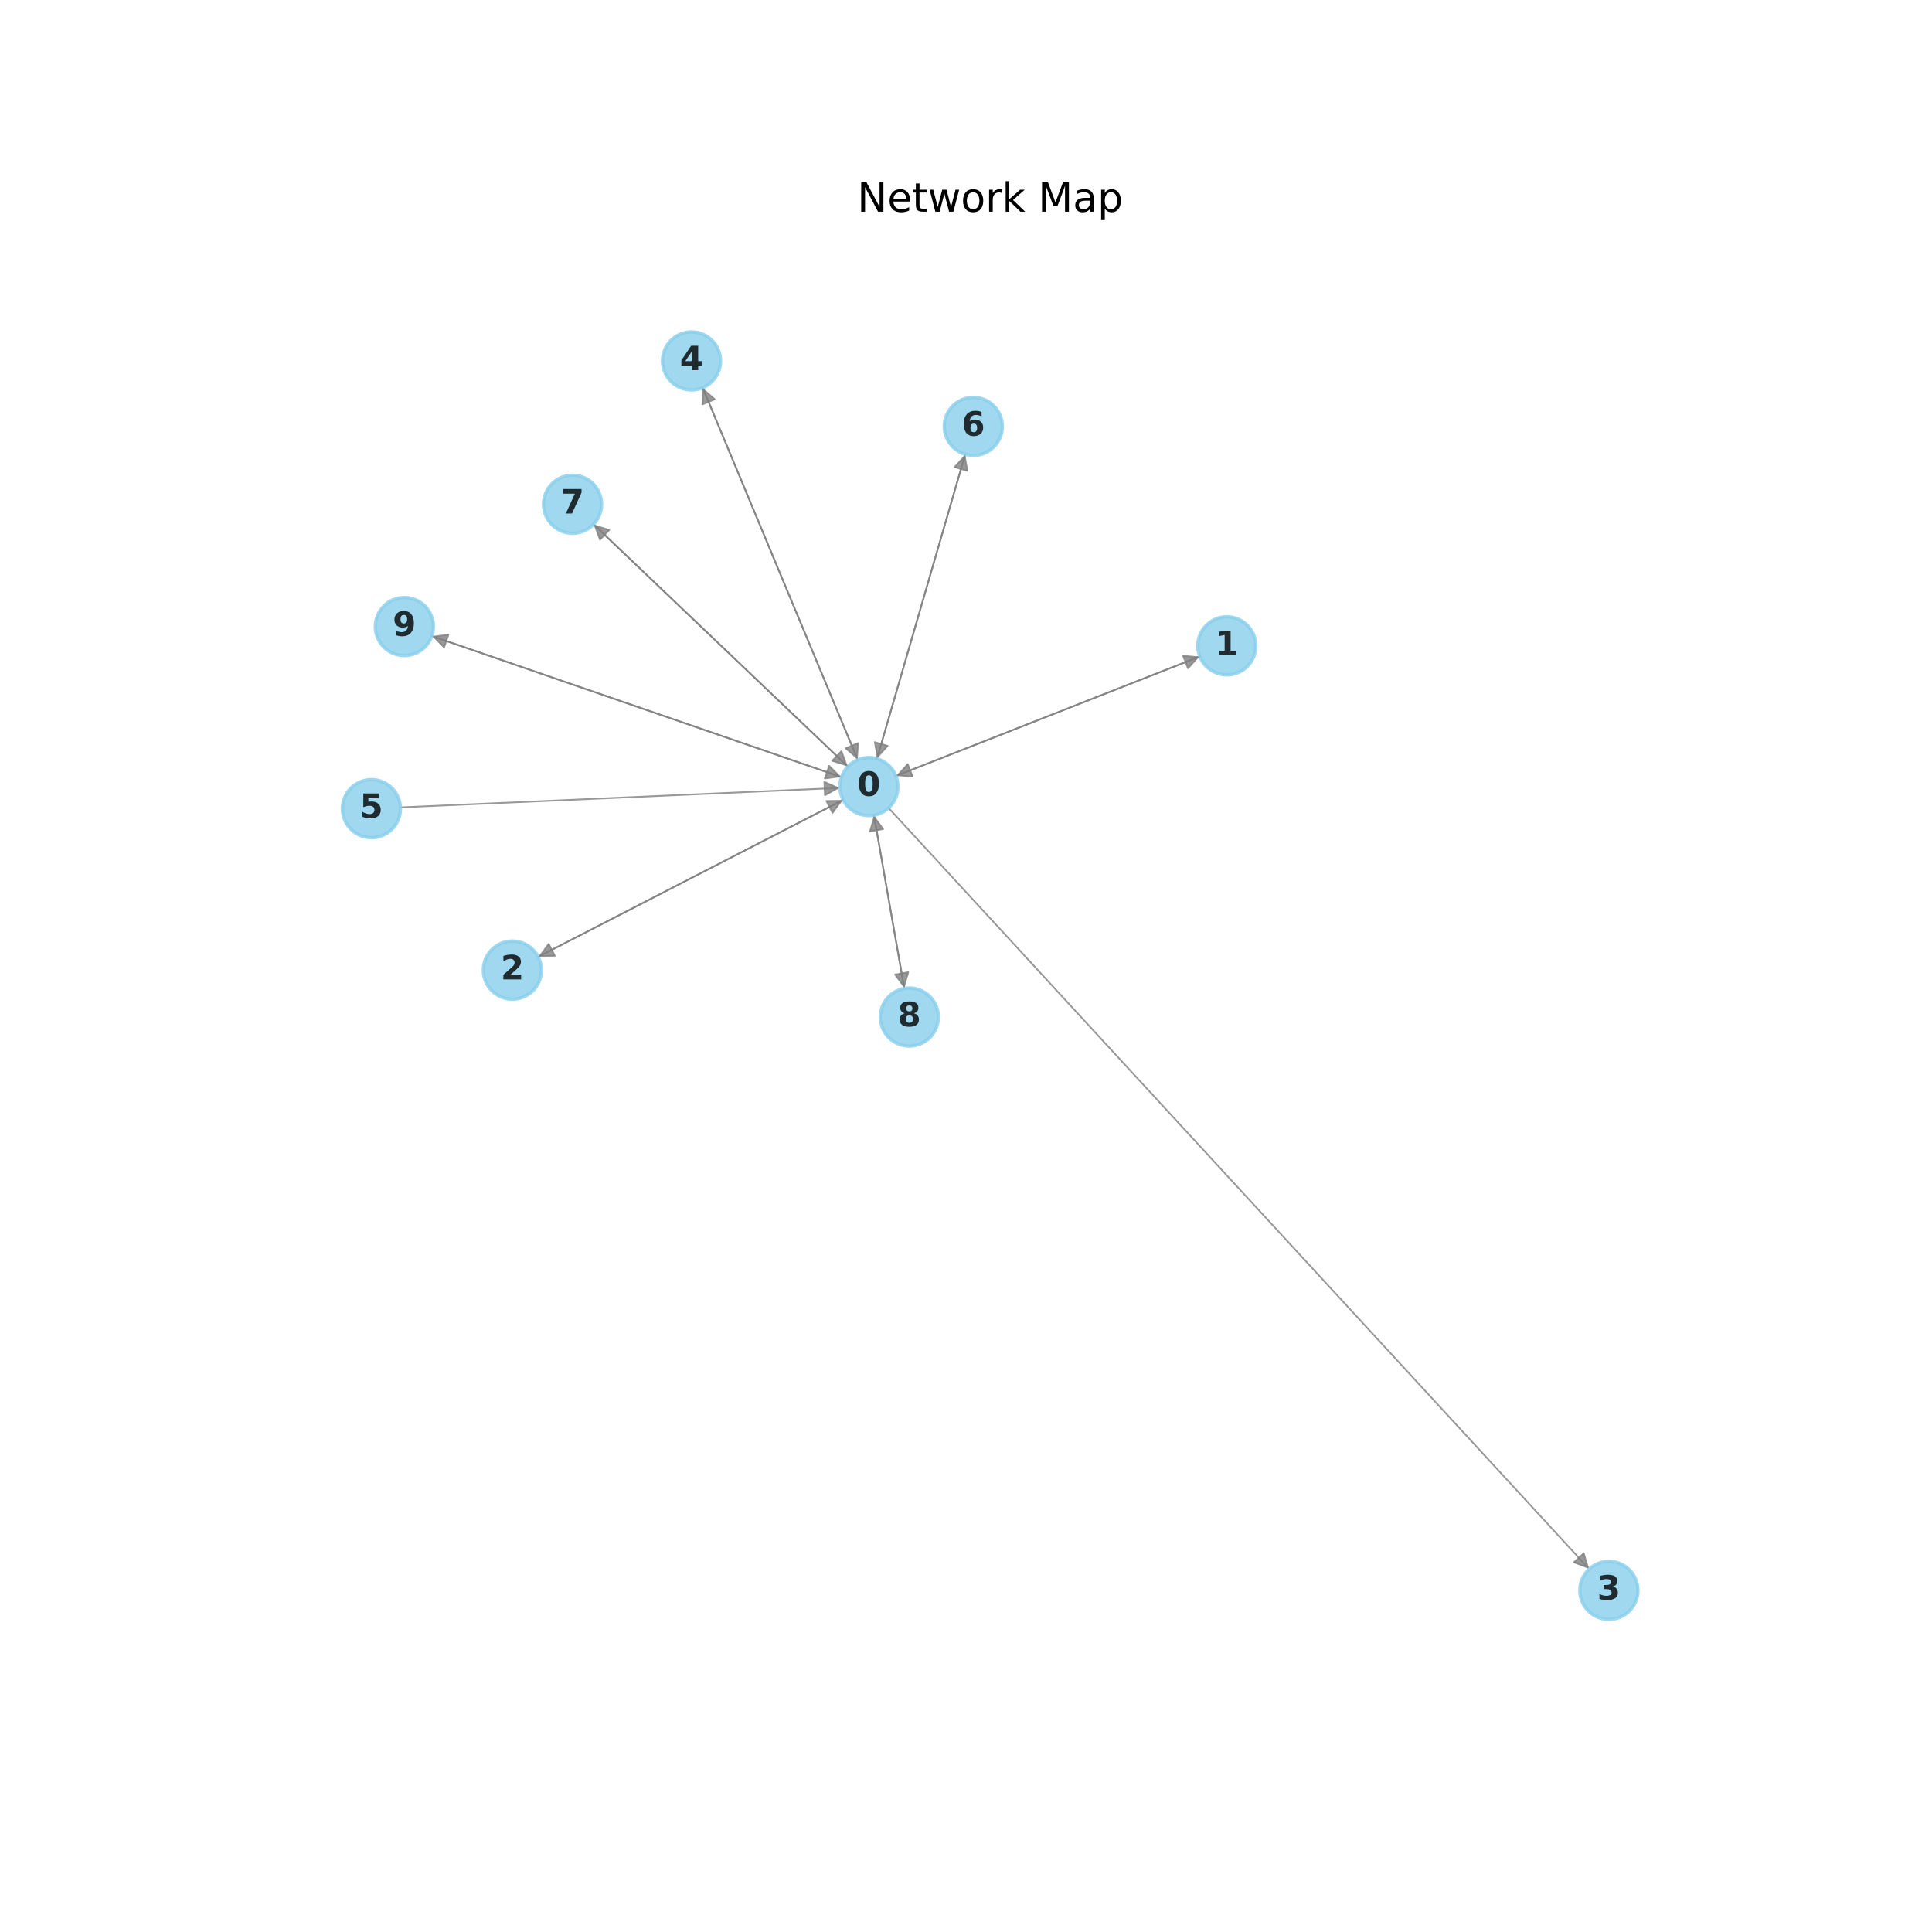
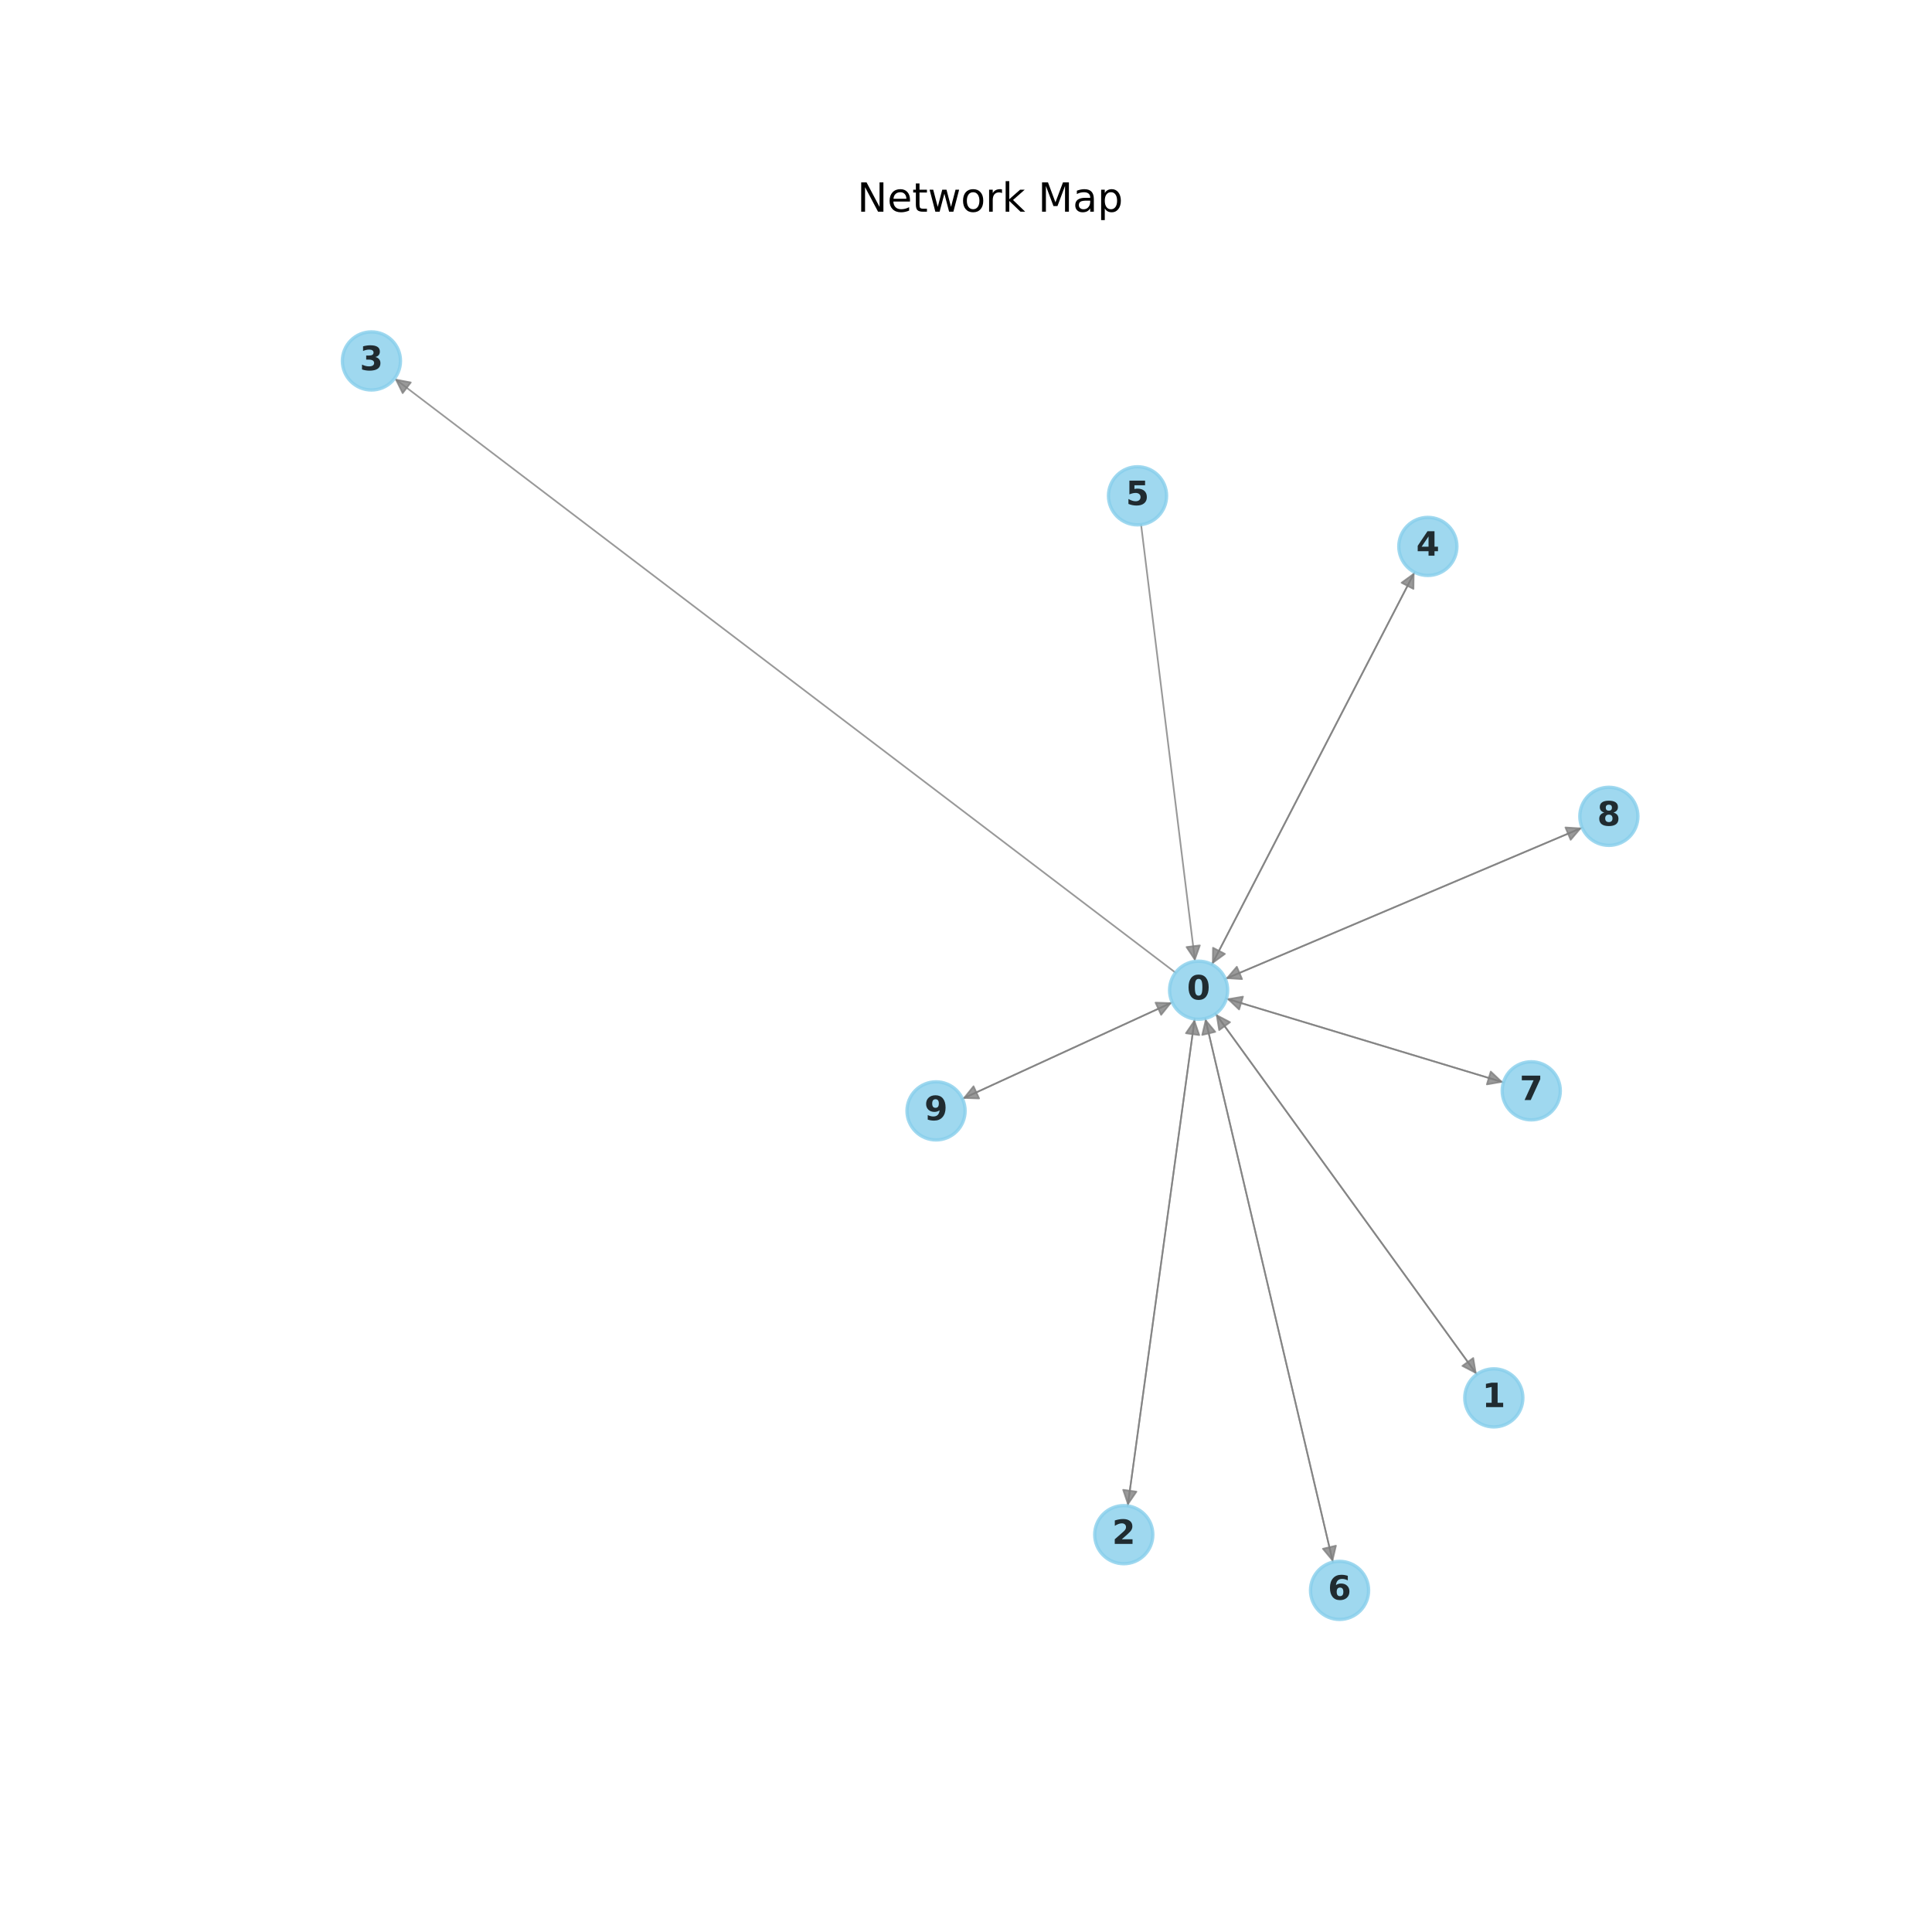
<svg xmlns="http://www.w3.org/2000/svg" xmlns:xlink="http://www.w3.org/1999/xlink" width="576pt" height="576pt" viewBox="0 0 576 576" version="1.1">
  <defs>
    <style type="text/css">*{stroke-linejoin: round; stroke-linecap: butt}</style>
  </defs>
  <g id="figure_1">
    <g id="patch_1">
      <path d="M 0 576  L 576 576  L 576 0  L 0 0  z " style="fill: #ffffff" />
    </g>
    <g id="axes_1">
      <g id="patch_2">
-         <path d="M 267.112 231.343  Q 312.407 213.529 357.182 195.92  " clip-path="url(#p7ee9add2b8)" style="fill: none; stroke: #808080; stroke-opacity: 0.8; stroke-width: 0.5; stroke-linecap: round" />
-         <path d="M 352.728 195.523  L 357.182 195.92  L 354.192 199.245  z " clip-path="url(#p7ee9add2b8)" style="fill: #808080; fill-opacity: 0.8; stroke: #808080; stroke-opacity: 0.8; stroke-width: 0.5; stroke-linecap: round" />
+         <path d="M 362.43 302.237  Q 401.356 355.99 439.955 409.291  " clip-path="url(#p3b689448fb)" style="fill: none; stroke: #808080; stroke-opacity: 0.8; stroke-width: 0.5; stroke-linecap: round" />
+         <path d="M 439.228 404.878  L 439.955 409.291  L 435.989 407.224  z " clip-path="url(#p3b689448fb)" style="fill: #808080; fill-opacity: 0.8; stroke: #808080; stroke-opacity: 0.8; stroke-width: 0.5; stroke-linecap: round" />
      </g>
      <g id="patch_3">
-         <path d="M 251.354 238.475  Q 205.904 261.873 160.95 285.014  " clip-path="url(#p7ee9add2b8)" style="fill: none; stroke: #808080; stroke-opacity: 0.8; stroke-width: 0.5; stroke-linecap: round" />
-         <path d="M 165.422 284.961  L 160.95 285.014  L 163.591 281.405  z " clip-path="url(#p7ee9add2b8)" style="fill: #808080; fill-opacity: 0.8; stroke: #808080; stroke-opacity: 0.8; stroke-width: 0.5; stroke-linecap: round" />
+         <path d="M 356.171 303.805  Q 346.193 376.382 336.292 448.404  " clip-path="url(#p3b689448fb)" style="fill: none; stroke: #808080; stroke-opacity: 0.8; stroke-width: 0.5; stroke-linecap: round" />
+         <path d="M 338.818 444.714  L 336.292 448.404  L 334.856 444.169  z " clip-path="url(#p3b689448fb)" style="fill: #808080; fill-opacity: 0.8; stroke: #808080; stroke-opacity: 0.8; stroke-width: 0.5; stroke-linecap: round" />
      </g>
      <g id="patch_4">
-         <path d="M 264.92 240.886  Q 369.357 354.332 473.416 467.367  " clip-path="url(#p7ee9add2b8)" style="fill: none; stroke: #808080; stroke-opacity: 0.8; stroke-width: 0.5; stroke-linecap: round" />
-         <path d="M 472.178 463.069  L 473.416 467.367  L 469.235 465.778  z " clip-path="url(#p7ee9add2b8)" style="fill: #808080; fill-opacity: 0.8; stroke: #808080; stroke-opacity: 0.8; stroke-width: 0.5; stroke-linecap: round" />
+         <path d="M 350.461 289.982  Q 234.046 201.417 118.077 113.191  " clip-path="url(#p3b689448fb)" style="fill: none; stroke: #808080; stroke-opacity: 0.8; stroke-width: 0.5; stroke-linecap: round" />
+         <path d="M 120.05 117.205  L 118.077 113.191  L 122.472 114.021  z " clip-path="url(#p3b689448fb)" style="fill: #808080; fill-opacity: 0.8; stroke: #808080; stroke-opacity: 0.8; stroke-width: 0.5; stroke-linecap: round" />
      </g>
      <g id="patch_5">
-         <path d="M 255.72 226.515  Q 232.609 171.058 209.713 116.117  " clip-path="url(#p7ee9add2b8)" style="fill: none; stroke: #808080; stroke-opacity: 0.8; stroke-width: 0.5; stroke-linecap: round" />
-         <path d="M 209.406 120.579  L 209.713 116.117  L 213.098 119.04  z " clip-path="url(#p7ee9add2b8)" style="fill: #808080; fill-opacity: 0.8; stroke: #808080; stroke-opacity: 0.8; stroke-width: 0.5; stroke-linecap: round" />
+         <path d="M 361.324 287.531  Q 391.523 229.069 421.466 171.103  " clip-path="url(#p3b689448fb)" style="fill: none; stroke: #808080; stroke-opacity: 0.8; stroke-width: 0.5; stroke-linecap: round" />
+         <path d="M 417.853 173.739  L 421.466 171.103  L 421.407 175.575  z " clip-path="url(#p3b689448fb)" style="fill: #808080; fill-opacity: 0.8; stroke: #808080; stroke-opacity: 0.8; stroke-width: 0.5; stroke-linecap: round" />
      </g>
      <g id="patch_6">
-         <path d="M 261.465 226.192  Q 274.617 180.819 287.615 135.983  " clip-path="url(#p7ee9add2b8)" style="fill: none; stroke: #808080; stroke-opacity: 0.8; stroke-width: 0.5; stroke-linecap: round" />
-         <path d="M 284.58 139.268  L 287.615 135.983  L 288.422 140.382  z " clip-path="url(#p7ee9add2b8)" style="fill: #808080; fill-opacity: 0.8; stroke: #808080; stroke-opacity: 0.8; stroke-width: 0.5; stroke-linecap: round" />
+         <path d="M 359.33 303.652  Q 378.359 384.686 397.261 465.177  " clip-path="url(#p3b689448fb)" style="fill: none; stroke: #808080; stroke-opacity: 0.8; stroke-width: 0.5; stroke-linecap: round" />
+         <path d="M 398.293 460.825  L 397.261 465.177  L 394.399 461.74  z " clip-path="url(#p3b689448fb)" style="fill: #808080; fill-opacity: 0.8; stroke: #808080; stroke-opacity: 0.8; stroke-width: 0.5; stroke-linecap: round" />
      </g>
      <g id="patch_7">
-         <path d="M 252.783 228.539  Q 214.872 192.423 177.366 156.693  " clip-path="url(#p7ee9add2b8)" style="fill: none; stroke: #808080; stroke-opacity: 0.8; stroke-width: 0.5; stroke-linecap: round" />
-         <path d="M 178.882 160.9  L 177.366 156.693  L 181.641 158.004  z " clip-path="url(#p7ee9add2b8)" style="fill: #808080; fill-opacity: 0.8; stroke: #808080; stroke-opacity: 0.8; stroke-width: 0.5; stroke-linecap: round" />
+         <path d="M 365.64 297.73  Q 406.936 310.217 447.698 322.543  " clip-path="url(#p3b689448fb)" style="fill: none; stroke: #808080; stroke-opacity: 0.8; stroke-width: 0.5; stroke-linecap: round" />
+         <path d="M 444.448 319.471  L 447.698 322.543  L 443.29 323.3  z " clip-path="url(#p3b689448fb)" style="fill: #808080; fill-opacity: 0.8; stroke: #808080; stroke-opacity: 0.8; stroke-width: 0.5; stroke-linecap: round" />
      </g>
      <g id="patch_8">
-         <path d="M 260.549 243.046  Q 265.079 268.865 269.512 294.133  " clip-path="url(#p7ee9add2b8)" style="fill: none; stroke: #808080; stroke-opacity: 0.8; stroke-width: 0.5; stroke-linecap: round" />
-         <path d="M 270.79 289.848  L 269.512 294.133  L 266.851 290.539  z " clip-path="url(#p7ee9add2b8)" style="fill: #808080; fill-opacity: 0.8; stroke: #808080; stroke-opacity: 0.8; stroke-width: 0.5; stroke-linecap: round" />
+         <path d="M 365.327 291.842  Q 418.509 269.3 471.175 246.976  " clip-path="url(#p3b689448fb)" style="fill: none; stroke: #808080; stroke-opacity: 0.8; stroke-width: 0.5; stroke-linecap: round" />
+         <path d="M 466.712 246.696  L 471.175 246.976  L 468.273 250.379  z " clip-path="url(#p3b689448fb)" style="fill: #808080; fill-opacity: 0.8; stroke: #808080; stroke-opacity: 0.8; stroke-width: 0.5; stroke-linecap: round" />
      </g>
      <g id="patch_9">
-         <path d="M 250.866 231.692  Q 189.806 210.655 129.274 189.801  " clip-path="url(#p7ee9add2b8)" style="fill: none; stroke: #808080; stroke-opacity: 0.8; stroke-width: 0.5; stroke-linecap: round" />
-         <path d="M 132.404 192.995  L 129.274 189.801  L 133.707 189.213  z " clip-path="url(#p7ee9add2b8)" style="fill: #808080; fill-opacity: 0.8; stroke: #808080; stroke-opacity: 0.8; stroke-width: 0.5; stroke-linecap: round" />
+         <path d="M 349.479 298.841  Q 318.209 313.209 287.447 327.345  " clip-path="url(#p3b689448fb)" style="fill: none; stroke: #808080; stroke-opacity: 0.8; stroke-width: 0.5; stroke-linecap: round" />
+         <path d="M 291.917 327.492  L 287.447 327.345  L 290.247 323.857  z " clip-path="url(#p3b689448fb)" style="fill: #808080; fill-opacity: 0.8; stroke: #808080; stroke-opacity: 0.8; stroke-width: 0.5; stroke-linecap: round" />
      </g>
      <g id="patch_10">
-         <path d="M 357.702 195.716  Q 312.407 213.529 267.632 231.138  " clip-path="url(#p7ee9add2b8)" style="fill: none; stroke: #808080; stroke-opacity: 0.8; stroke-width: 0.5; stroke-linecap: round" />
-         <path d="M 272.086 231.535  L 267.632 231.138  L 270.622 227.813  z " clip-path="url(#p7ee9add2b8)" style="fill: #808080; fill-opacity: 0.8; stroke: #808080; stroke-opacity: 0.8; stroke-width: 0.5; stroke-linecap: round" />
+         <path d="M 440.283 409.744  Q 401.357 355.991 362.758 302.691  " clip-path="url(#p3b689448fb)" style="fill: none; stroke: #808080; stroke-opacity: 0.8; stroke-width: 0.5; stroke-linecap: round" />
+         <path d="M 363.484 307.103  L 362.758 302.691  L 366.724 304.757  z " clip-path="url(#p3b689448fb)" style="fill: #808080; fill-opacity: 0.8; stroke: #808080; stroke-opacity: 0.8; stroke-width: 0.5; stroke-linecap: round" />
      </g>
      <g id="patch_11">
-         <path d="M 160.451 285.271  Q 205.901 261.874 250.855 238.732  " clip-path="url(#p7ee9add2b8)" style="fill: none; stroke: #808080; stroke-opacity: 0.8; stroke-width: 0.5; stroke-linecap: round" />
-         <path d="M 246.383 238.785  L 250.855 238.732  L 248.214 242.341  z " clip-path="url(#p7ee9add2b8)" style="fill: #808080; fill-opacity: 0.8; stroke: #808080; stroke-opacity: 0.8; stroke-width: 0.5; stroke-linecap: round" />
+         <path d="M 336.216 448.957  Q 346.194 376.381 356.095 304.358  " clip-path="url(#p3b689448fb)" style="fill: none; stroke: #808080; stroke-opacity: 0.8; stroke-width: 0.5; stroke-linecap: round" />
+         <path d="M 353.569 308.049  L 356.095 304.358  L 357.531 308.593  z " clip-path="url(#p3b689448fb)" style="fill: #808080; fill-opacity: 0.8; stroke: #808080; stroke-opacity: 0.8; stroke-width: 0.5; stroke-linecap: round" />
      </g>
      <g id="patch_12">
-         <path d="M 209.5 115.605  Q 232.61 171.061 255.506 226.002  " clip-path="url(#p7ee9add2b8)" style="fill: none; stroke: #808080; stroke-opacity: 0.8; stroke-width: 0.5; stroke-linecap: round" />
-         <path d="M 255.813 221.541  L 255.506 226.002  L 252.121 223.079  z " clip-path="url(#p7ee9add2b8)" style="fill: #808080; fill-opacity: 0.8; stroke: #808080; stroke-opacity: 0.8; stroke-width: 0.5; stroke-linecap: round" />
+         <path d="M 421.724 170.605  Q 391.524 229.067 361.581 287.033  " clip-path="url(#p3b689448fb)" style="fill: none; stroke: #808080; stroke-opacity: 0.8; stroke-width: 0.5; stroke-linecap: round" />
+         <path d="M 365.194 284.397  L 361.581 287.033  L 361.64 282.561  z " clip-path="url(#p3b689448fb)" style="fill: #808080; fill-opacity: 0.8; stroke: #808080; stroke-opacity: 0.8; stroke-width: 0.5; stroke-linecap: round" />
      </g>
      <g id="patch_13">
-         <path d="M 119.387 240.707  Q 184.896 237.801 249.846 234.921  " clip-path="url(#p7ee9add2b8)" style="fill: none; stroke: #808080; stroke-opacity: 0.8; stroke-width: 0.5; stroke-linecap: round" />
-         <path d="M 245.761 233.1  L 249.846 234.921  L 245.938 237.096  z " clip-path="url(#p7ee9add2b8)" style="fill: #808080; fill-opacity: 0.8; stroke: #808080; stroke-opacity: 0.8; stroke-width: 0.5; stroke-linecap: round" />
+         <path d="M 340.199 156.417  Q 348.244 221.523 356.22 286.074  " clip-path="url(#p3b689448fb)" style="fill: none; stroke: #808080; stroke-opacity: 0.8; stroke-width: 0.5; stroke-linecap: round" />
+         <path d="M 357.714 281.859  L 356.22 286.074  L 353.745 282.349  z " clip-path="url(#p3b689448fb)" style="fill: #808080; fill-opacity: 0.8; stroke: #808080; stroke-opacity: 0.8; stroke-width: 0.5; stroke-linecap: round" />
      </g>
      <g id="patch_14">
-         <path d="M 287.769 135.45  Q 274.616 180.823 261.619 225.659  " clip-path="url(#p7ee9add2b8)" style="fill: none; stroke: #808080; stroke-opacity: 0.8; stroke-width: 0.5; stroke-linecap: round" />
-         <path d="M 264.654 222.374  L 261.619 225.659  L 260.812 221.26  z " clip-path="url(#p7ee9add2b8)" style="fill: #808080; fill-opacity: 0.8; stroke: #808080; stroke-opacity: 0.8; stroke-width: 0.5; stroke-linecap: round" />
+         <path d="M 397.389 465.724  Q 378.36 384.69 359.459 304.2  " clip-path="url(#p3b689448fb)" style="fill: none; stroke: #808080; stroke-opacity: 0.8; stroke-width: 0.5; stroke-linecap: round" />
+         <path d="M 358.426 308.551  L 359.459 304.2  L 362.32 307.636  z " clip-path="url(#p3b689448fb)" style="fill: #808080; fill-opacity: 0.8; stroke: #808080; stroke-opacity: 0.8; stroke-width: 0.5; stroke-linecap: round" />
      </g>
      <g id="patch_15">
-         <path d="M 176.96 156.306  Q 214.871 192.422 252.377 228.153  " clip-path="url(#p7ee9add2b8)" style="fill: none; stroke: #808080; stroke-opacity: 0.8; stroke-width: 0.5; stroke-linecap: round" />
-         <path d="M 250.86 223.946  L 252.377 228.153  L 248.101 226.842  z " clip-path="url(#p7ee9add2b8)" style="fill: #808080; fill-opacity: 0.8; stroke: #808080; stroke-opacity: 0.8; stroke-width: 0.5; stroke-linecap: round" />
+         <path d="M 448.233 322.705  Q 406.937 310.218 366.176 297.892  " clip-path="url(#p3b689448fb)" style="fill: none; stroke: #808080; stroke-opacity: 0.8; stroke-width: 0.5; stroke-linecap: round" />
+         <path d="M 369.426 300.964  L 366.176 297.892  L 370.583 297.135  z " clip-path="url(#p3b689448fb)" style="fill: #808080; fill-opacity: 0.8; stroke: #808080; stroke-opacity: 0.8; stroke-width: 0.5; stroke-linecap: round" />
      </g>
      <g id="patch_16">
-         <path d="M 269.608 294.682  Q 265.078 268.863 260.646 243.594  " clip-path="url(#p7ee9add2b8)" style="fill: none; stroke: #808080; stroke-opacity: 0.8; stroke-width: 0.5; stroke-linecap: round" />
-         <path d="M 259.367 247.879  L 260.646 243.594  L 263.307 247.188  z " clip-path="url(#p7ee9add2b8)" style="fill: #808080; fill-opacity: 0.8; stroke: #808080; stroke-opacity: 0.8; stroke-width: 0.5; stroke-linecap: round" />
+         <path d="M 471.686 246.76  Q 418.505 269.302 365.838 291.626  " clip-path="url(#p3b689448fb)" style="fill: none; stroke: #808080; stroke-opacity: 0.8; stroke-width: 0.5; stroke-linecap: round" />
+         <path d="M 370.302 291.906  L 365.838 291.626  L 368.741 288.223  z " clip-path="url(#p3b689448fb)" style="fill: #808080; fill-opacity: 0.8; stroke: #808080; stroke-opacity: 0.8; stroke-width: 0.5; stroke-linecap: round" />
      </g>
      <g id="patch_17">
-         <path d="M 128.744 189.619  Q 189.804 210.655 250.336 231.509  " clip-path="url(#p7ee9add2b8)" style="fill: none; stroke: #808080; stroke-opacity: 0.8; stroke-width: 0.5; stroke-linecap: round" />
-         <path d="M 247.206 228.315  L 250.336 231.509  L 245.903 232.097  z " clip-path="url(#p7ee9add2b8)" style="fill: #808080; fill-opacity: 0.8; stroke: #808080; stroke-opacity: 0.8; stroke-width: 0.5; stroke-linecap: round" />
+         <path d="M 286.942 327.577  Q 318.212 313.208 348.974 299.073  " clip-path="url(#p3b689448fb)" style="fill: none; stroke: #808080; stroke-opacity: 0.8; stroke-width: 0.5; stroke-linecap: round" />
+         <path d="M 344.504 298.925  L 348.974 299.073  L 346.175 302.56  z " clip-path="url(#p3b689448fb)" style="fill: #808080; fill-opacity: 0.8; stroke: #808080; stroke-opacity: 0.8; stroke-width: 0.5; stroke-linecap: round" />
      </g>
      <g id="PathCollection_1">
        <defs>
-           <path id="mb018e226a3" d="M 0 8.66  C 2.297 8.66 4.5 7.748 6.124 6.124  C 7.748 4.5 8.66 2.297 8.66 0  C 8.66 -2.297 7.748 -4.5 6.124 -6.124  C 4.5 -7.748 2.297 -8.66 0 -8.66  C -2.297 -8.66 -4.5 -7.748 -6.124 -6.124  C -7.748 -4.5 -8.66 -2.297 -8.66 0  C -8.66 2.297 -7.748 4.5 -6.124 6.124  C -4.5 7.748 -2.297 8.66 0 8.66  z " style="stroke: #87ceeb; stroke-opacity: 0.8" />
+           <path id="meebbb43600" d="M 0 8.66  C 2.297 8.66 4.5 7.748 6.124 6.124  C 7.748 4.5 8.66 2.297 8.66 0  C 8.66 -2.297 7.748 -4.5 6.124 -6.124  C 4.5 -7.748 2.297 -8.66 0 -8.66  C -2.297 -8.66 -4.5 -7.748 -6.124 -6.124  C -7.748 -4.5 -8.66 -2.297 -8.66 0  C -8.66 2.297 -7.748 4.5 -6.124 6.124  C -4.5 7.748 -2.297 8.66 0 8.66  z " style="stroke: #87ceeb; stroke-opacity: 0.8" />
        </defs>
-         <g clip-path="url(#p7ee9add2b8)">
-           <use xlink:href="#mb018e226a3" x="259.053" y="234.512" style="fill: #87ceeb; fill-opacity: 0.8; stroke: #87ceeb; stroke-opacity: 0.8" />
-           <use xlink:href="#mb018e226a3" x="365.761" y="192.546" style="fill: #87ceeb; fill-opacity: 0.8; stroke: #87ceeb; stroke-opacity: 0.8" />
-           <use xlink:href="#mb018e226a3" x="152.753" y="289.234" style="fill: #87ceeb; fill-opacity: 0.8; stroke: #87ceeb; stroke-opacity: 0.8" />
-           <use xlink:href="#mb018e226a3" x="479.663" y="474.153" style="fill: #87ceeb; fill-opacity: 0.8; stroke: #87ceeb; stroke-opacity: 0.8" />
-           <use xlink:href="#mb018e226a3" x="206.167" y="107.607" style="fill: #87ceeb; fill-opacity: 0.8; stroke: #87ceeb; stroke-opacity: 0.8" />
-           <use xlink:href="#mb018e226a3" x="110.737" y="241.091" style="fill: #87ceeb; fill-opacity: 0.8; stroke: #87ceeb; stroke-opacity: 0.8" />
-           <use xlink:href="#mb018e226a3" x="290.181" y="127.129" style="fill: #87ceeb; fill-opacity: 0.8; stroke: #87ceeb; stroke-opacity: 0.8" />
-           <use xlink:href="#mb018e226a3" x="170.69" y="150.333" style="fill: #87ceeb; fill-opacity: 0.8; stroke: #87ceeb; stroke-opacity: 0.8" />
-           <use xlink:href="#mb018e226a3" x="271.105" y="303.215" style="fill: #87ceeb; fill-opacity: 0.8; stroke: #87ceeb; stroke-opacity: 0.8" />
-           <use xlink:href="#mb018e226a3" x="120.557" y="186.798" style="fill: #87ceeb; fill-opacity: 0.8; stroke: #87ceeb; stroke-opacity: 0.8" />
+         <g clip-path="url(#p3b689448fb)">
+           <use xlink:href="#meebbb43600" x="357.351" y="295.223" style="fill: #87ceeb; fill-opacity: 0.8; stroke: #87ceeb; stroke-opacity: 0.8" />
+           <use xlink:href="#meebbb43600" x="445.362" y="416.758" style="fill: #87ceeb; fill-opacity: 0.8; stroke: #87ceeb; stroke-opacity: 0.8" />
+           <use xlink:href="#meebbb43600" x="335.036" y="457.539" style="fill: #87ceeb; fill-opacity: 0.8; stroke: #87ceeb; stroke-opacity: 0.8" />
+           <use xlink:href="#meebbb43600" x="110.737" y="107.607" style="fill: #87ceeb; fill-opacity: 0.8; stroke: #87ceeb; stroke-opacity: 0.8" />
+           <use xlink:href="#meebbb43600" x="425.697" y="162.913" style="fill: #87ceeb; fill-opacity: 0.8; stroke: #87ceeb; stroke-opacity: 0.8" />
+           <use xlink:href="#meebbb43600" x="339.136" y="147.82" style="fill: #87ceeb; fill-opacity: 0.8; stroke: #87ceeb; stroke-opacity: 0.8" />
+           <use xlink:href="#meebbb43600" x="399.369" y="474.153" style="fill: #87ceeb; fill-opacity: 0.8; stroke: #87ceeb; stroke-opacity: 0.8" />
+           <use xlink:href="#meebbb43600" x="456.523" y="325.211" style="fill: #87ceeb; fill-opacity: 0.8; stroke: #87ceeb; stroke-opacity: 0.8" />
+           <use xlink:href="#meebbb43600" x="479.663" y="243.379" style="fill: #87ceeb; fill-opacity: 0.8; stroke: #87ceeb; stroke-opacity: 0.8" />
+           <use xlink:href="#meebbb43600" x="279.071" y="331.194" style="fill: #87ceeb; fill-opacity: 0.8; stroke: #87ceeb; stroke-opacity: 0.8" />
        </g>
      </g>
      <g id="text_1">
-         <g clip-path="url(#p7ee9add2b8)">
-           <g style="opacity: 0.8" transform="translate(255.5736 237.2716) scale(0.1 -0.1)">
+         <g clip-path="url(#p3b689448fb)">
+           <g style="opacity: 0.8" transform="translate(353.8717 297.9829) scale(0.1 -0.1)">
            <defs>
              <path id="DejaVuSans-Bold-30" d="M 2944 2338  Q 2944 3213 2780 3570  Q 2616 3928 2228 3928  Q 1841 3928 1675 3570  Q 1509 3213 1509 2338  Q 1509 1453 1675 1090  Q 1841 728 2228 728  Q 2613 728 2778 1090  Q 2944 1453 2944 2338  z M 4147 2328  Q 4147 1169 3647 539  Q 3147 -91 2228 -91  Q 1306 -91 806 539  Q 306 1169 306 2328  Q 306 3491 806 4120  Q 1306 4750 2228 4750  Q 3147 4750 3647 4120  Q 4147 3491 4147 2328  z " transform="scale(0.015625)" />
            </defs>
            <use xlink:href="#DejaVuSans-Bold-30" />
          </g>
        </g>
      </g>
      <g id="text_2">
-         <g clip-path="url(#p7ee9add2b8)">
-           <g style="opacity: 0.8" transform="translate(362.2825 195.3056) scale(0.1 -0.1)">
+         <g clip-path="url(#p3b689448fb)">
+           <g style="opacity: 0.8" transform="translate(441.8831 419.5172) scale(0.1 -0.1)">
            <defs>
              <path id="DejaVuSans-Bold-31" d="M 750 831  L 1813 831  L 1813 3847  L 722 3622  L 722 4441  L 1806 4666  L 2950 4666  L 2950 831  L 4013 831  L 4013 0  L 750 0  L 750 831  z " transform="scale(0.015625)" />
            </defs>
            <use xlink:href="#DejaVuSans-Bold-31" />
          </g>
        </g>
      </g>
      <g id="text_3">
-         <g clip-path="url(#p7ee9add2b8)">
-           <g style="opacity: 0.8" transform="translate(149.2737 291.9933) scale(0.1 -0.1)">
+         <g clip-path="url(#p3b689448fb)">
+           <g style="opacity: 0.8" transform="translate(331.5576 460.2982) scale(0.1 -0.1)">
            <defs>
              <path id="DejaVuSans-Bold-32" d="M 1844 884  L 3897 884  L 3897 0  L 506 0  L 506 884  L 2209 2388  Q 2438 2594 2547 2791  Q 2656 2988 2656 3200  Q 2656 3528 2436 3728  Q 2216 3928 1850 3928  Q 1569 3928 1234 3808  Q 900 3688 519 3450  L 519 4475  Q 925 4609 1322 4679  Q 1719 4750 2100 4750  Q 2938 4750 3402 4381  Q 3866 4013 3866 3353  Q 3866 2972 3669 2642  Q 3472 2313 2841 1759  L 1844 884  z " transform="scale(0.015625)" />
            </defs>
            <use xlink:href="#DejaVuSans-Bold-32" />
          </g>
        </g>
      </g>
      <g id="text_4">
-         <g clip-path="url(#p7ee9add2b8)">
-           <g style="opacity: 0.8" transform="translate(476.1839 476.9121) scale(0.1 -0.1)">
+         <g clip-path="url(#p3b689448fb)">
+           <g style="opacity: 0.8" transform="translate(107.2583 110.3666) scale(0.1 -0.1)">
            <defs>
              <path id="DejaVuSans-Bold-33" d="M 2981 2516  Q 3453 2394 3698 2092  Q 3944 1791 3944 1325  Q 3944 631 3412 270  Q 2881 -91 1863 -91  Q 1503 -91 1142 -33  Q 781 25 428 141  L 428 1069  Q 766 900 1098 814  Q 1431 728 1753 728  Q 2231 728 2486 893  Q 2741 1059 2741 1369  Q 2741 1688 2480 1852  Q 2219 2016 1709 2016  L 1228 2016  L 1228 2791  L 1734 2791  Q 2188 2791 2409 2933  Q 2631 3075 2631 3366  Q 2631 3634 2415 3781  Q 2200 3928 1806 3928  Q 1516 3928 1219 3862  Q 922 3797 628 3669  L 628 4550  Q 984 4650 1334 4700  Q 1684 4750 2022 4750  Q 2931 4750 3382 4451  Q 3834 4153 3834 3553  Q 3834 3144 3618 2883  Q 3403 2622 2981 2516  z " transform="scale(0.015625)" />
            </defs>
            <use xlink:href="#DejaVuSans-Bold-33" />
          </g>
        </g>
      </g>
      <g id="text_5">
-         <g clip-path="url(#p7ee9add2b8)">
-           <g style="opacity: 0.8" transform="translate(202.6878 110.3666) scale(0.1 -0.1)">
+         <g clip-path="url(#p3b689448fb)">
+           <g style="opacity: 0.8" transform="translate(422.218 165.6721) scale(0.1 -0.1)">
            <defs>
              <path id="DejaVuSans-Bold-34" d="M 2356 3675  L 1038 1722  L 2356 1722  L 2356 3675  z M 2156 4666  L 3494 4666  L 3494 1722  L 4159 1722  L 4159 850  L 3494 850  L 3494 0  L 2356 0  L 2356 850  L 288 850  L 288 1881  L 2156 4666  z " transform="scale(0.015625)" />
            </defs>
            <use xlink:href="#DejaVuSans-Bold-34" />
          </g>
        </g>
      </g>
      <g id="text_6">
-         <g clip-path="url(#p7ee9add2b8)">
-           <g style="opacity: 0.8" transform="translate(107.2583 243.85) scale(0.1 -0.1)">
+         <g clip-path="url(#p3b689448fb)">
+           <g style="opacity: 0.8" transform="translate(335.6574 150.5798) scale(0.1 -0.1)">
            <defs>
              <path id="DejaVuSans-Bold-35" d="M 678 4666  L 3669 4666  L 3669 3781  L 1638 3781  L 1638 3059  Q 1775 3097 1914 3117  Q 2053 3138 2203 3138  Q 3056 3138 3531 2711  Q 4006 2284 4006 1522  Q 4006 766 3489 337  Q 2972 -91 2053 -91  Q 1656 -91 1267 -14  Q 878 63 494 219  L 494 1166  Q 875 947 1217 837  Q 1559 728 1863 728  Q 2300 728 2551 942  Q 2803 1156 2803 1522  Q 2803 1891 2551 2103  Q 2300 2316 1863 2316  Q 1603 2316 1309 2248  Q 1016 2181 678 2041  L 678 4666  z " transform="scale(0.015625)" />
            </defs>
            <use xlink:href="#DejaVuSans-Bold-35" />
          </g>
        </g>
      </g>
      <g id="text_7">
-         <g clip-path="url(#p7ee9add2b8)">
-           <g style="opacity: 0.8" transform="translate(286.7024 129.8887) scale(0.1 -0.1)">
+         <g clip-path="url(#p3b689448fb)">
+           <g style="opacity: 0.8" transform="translate(395.8897 476.9121) scale(0.1 -0.1)">
            <defs>
              <path id="DejaVuSans-Bold-36" d="M 2316 2303  Q 2000 2303 1842 2098  Q 1684 1894 1684 1484  Q 1684 1075 1842 870  Q 2000 666 2316 666  Q 2634 666 2792 870  Q 2950 1075 2950 1484  Q 2950 1894 2792 2098  Q 2634 2303 2316 2303  z M 3803 4544  L 3803 3681  Q 3506 3822 3243 3889  Q 2981 3956 2731 3956  Q 2194 3956 1894 3657  Q 1594 3359 1544 2772  Q 1750 2925 1990 3001  Q 2231 3078 2516 3078  Q 3231 3078 3670 2659  Q 4109 2241 4109 1563  Q 4109 813 3618 361  Q 3128 -91 2303 -91  Q 1394 -91 895 523  Q 397 1138 397 2266  Q 397 3422 980 4083  Q 1563 4744 2578 4744  Q 2900 4744 3203 4694  Q 3506 4644 3803 4544  z " transform="scale(0.015625)" />
            </defs>
            <use xlink:href="#DejaVuSans-Bold-36" />
          </g>
        </g>
      </g>
      <g id="text_8">
-         <g clip-path="url(#p7ee9add2b8)">
-           <g style="opacity: 0.8" transform="translate(167.2114 153.0928) scale(0.1 -0.1)">
+         <g clip-path="url(#p3b689448fb)">
+           <g style="opacity: 0.8" transform="translate(453.0438 327.9708) scale(0.1 -0.1)">
            <defs>
              <path id="DejaVuSans-Bold-37" d="M 428 4666  L 3944 4666  L 3944 3988  L 2125 0  L 953 0  L 2675 3781  L 428 3781  L 428 4666  z " transform="scale(0.015625)" />
            </defs>
            <use xlink:href="#DejaVuSans-Bold-37" />
          </g>
        </g>
      </g>
      <g id="text_9">
-         <g clip-path="url(#p7ee9add2b8)">
-           <g style="opacity: 0.8" transform="translate(267.6259 305.9744) scale(0.1 -0.1)">
+         <g clip-path="url(#p3b689448fb)">
+           <g style="opacity: 0.8" transform="translate(476.1839 246.1379) scale(0.1 -0.1)">
            <defs>
              <path id="DejaVuSans-Bold-38" d="M 2228 2088  Q 1891 2088 1709 1903  Q 1528 1719 1528 1375  Q 1528 1031 1709 848  Q 1891 666 2228 666  Q 2563 666 2741 848  Q 2919 1031 2919 1375  Q 2919 1722 2741 1905  Q 2563 2088 2228 2088  z M 1350 2484  Q 925 2613 709 2878  Q 494 3144 494 3541  Q 494 4131 934 4440  Q 1375 4750 2228 4750  Q 3075 4750 3515 4442  Q 3956 4134 3956 3541  Q 3956 3144 3739 2878  Q 3522 2613 3097 2484  Q 3572 2353 3814 2058  Q 4056 1763 4056 1313  Q 4056 619 3595 264  Q 3134 -91 2228 -91  Q 1319 -91 855 264  Q 391 619 391 1313  Q 391 1763 633 2058  Q 875 2353 1350 2484  z M 1631 3419  Q 1631 3141 1786 2991  Q 1941 2841 2228 2841  Q 2509 2841 2662 2991  Q 2816 3141 2816 3419  Q 2816 3697 2662 3845  Q 2509 3994 2228 3994  Q 1941 3994 1786 3844  Q 1631 3694 1631 3419  z " transform="scale(0.015625)" />
            </defs>
            <use xlink:href="#DejaVuSans-Bold-38" />
          </g>
        </g>
      </g>
      <g id="text_10">
-         <g clip-path="url(#p7ee9add2b8)">
-           <g style="opacity: 0.8" transform="translate(117.0784 189.5576) scale(0.1 -0.1)">
+         <g clip-path="url(#p3b689448fb)">
+           <g style="opacity: 0.8" transform="translate(275.5917 333.9533) scale(0.1 -0.1)">
            <defs>
              <path id="DejaVuSans-Bold-39" d="M 641 103  L 641 966  Q 928 831 1190 764  Q 1453 697 1709 697  Q 2247 697 2547 995  Q 2847 1294 2900 1881  Q 2688 1725 2447 1647  Q 2206 1569 1925 1569  Q 1209 1569 770 1986  Q 331 2403 331 3084  Q 331 3838 820 4291  Q 1309 4744 2131 4744  Q 3044 4744 3544 4128  Q 4044 3513 4044 2388  Q 4044 1231 3459 570  Q 2875 -91 1856 -91  Q 1528 -91 1228 -42  Q 928 6 641 103  z M 2125 2350  Q 2441 2350 2600 2554  Q 2759 2759 2759 3169  Q 2759 3575 2600 3781  Q 2441 3988 2125 3988  Q 1809 3988 1650 3781  Q 1491 3575 1491 3169  Q 1491 2759 1650 2554  Q 1809 2350 2125 2350  z " transform="scale(0.015625)" />
            </defs>
            <use xlink:href="#DejaVuSans-Bold-39" />
          </g>
        </g>
      </g>
      <g id="text_11">
        <g transform="translate(255.5784 63.12) scale(0.12 -0.12)">
          <defs>
            <path id="DejaVuSans-4e" d="M 628 4666  L 1478 4666  L 3547 763  L 3547 4666  L 4159 4666  L 4159 0  L 3309 0  L 1241 3903  L 1241 0  L 628 0  L 628 4666  z " transform="scale(0.015625)" />
            <path id="DejaVuSans-65" d="M 3597 1894  L 3597 1613  L 953 1613  Q 991 1019 1311 708  Q 1631 397 2203 397  Q 2534 397 2845 478  Q 3156 559 3463 722  L 3463 178  Q 3153 47 2828 -22  Q 2503 -91 2169 -91  Q 1331 -91 842 396  Q 353 884 353 1716  Q 353 2575 817 3079  Q 1281 3584 2069 3584  Q 2775 3584 3186 3129  Q 3597 2675 3597 1894  z M 3022 2063  Q 3016 2534 2758 2815  Q 2500 3097 2075 3097  Q 1594 3097 1305 2825  Q 1016 2553 972 2059  L 3022 2063  z " transform="scale(0.015625)" />
            <path id="DejaVuSans-74" d="M 1172 4494  L 1172 3500  L 2356 3500  L 2356 3053  L 1172 3053  L 1172 1153  Q 1172 725 1289 603  Q 1406 481 1766 481  L 2356 481  L 2356 0  L 1766 0  Q 1100 0 847 248  Q 594 497 594 1153  L 594 3053  L 172 3053  L 172 3500  L 594 3500  L 594 4494  L 1172 4494  z " transform="scale(0.015625)" />
            <path id="DejaVuSans-77" d="M 269 3500  L 844 3500  L 1563 769  L 2278 3500  L 2956 3500  L 3675 769  L 4391 3500  L 4966 3500  L 4050 0  L 3372 0  L 2619 2869  L 1863 0  L 1184 0  L 269 3500  z " transform="scale(0.015625)" />
            <path id="DejaVuSans-6f" d="M 1959 3097  Q 1497 3097 1228 2736  Q 959 2375 959 1747  Q 959 1119 1226 758  Q 1494 397 1959 397  Q 2419 397 2687 759  Q 2956 1122 2956 1747  Q 2956 2369 2687 2733  Q 2419 3097 1959 3097  z M 1959 3584  Q 2709 3584 3137 3096  Q 3566 2609 3566 1747  Q 3566 888 3137 398  Q 2709 -91 1959 -91  Q 1206 -91 779 398  Q 353 888 353 1747  Q 353 2609 779 3096  Q 1206 3584 1959 3584  z " transform="scale(0.015625)" />
            <path id="DejaVuSans-72" d="M 2631 2963  Q 2534 3019 2420 3045  Q 2306 3072 2169 3072  Q 1681 3072 1420 2755  Q 1159 2438 1159 1844  L 1159 0  L 581 0  L 581 3500  L 1159 3500  L 1159 2956  Q 1341 3275 1631 3429  Q 1922 3584 2338 3584  Q 2397 3584 2469 3576  Q 2541 3569 2628 3553  L 2631 2963  z " transform="scale(0.015625)" />
            <path id="DejaVuSans-6b" d="M 581 4863  L 1159 4863  L 1159 1991  L 2875 3500  L 3609 3500  L 1753 1863  L 3688 0  L 2938 0  L 1159 1709  L 1159 0  L 581 0  L 581 4863  z " transform="scale(0.015625)" />
            <path id="DejaVuSans-20" transform="scale(0.015625)" />
            <path id="DejaVuSans-4d" d="M 628 4666  L 1569 4666  L 2759 1491  L 3956 4666  L 4897 4666  L 4897 0  L 4281 0  L 4281 4097  L 3078 897  L 2444 897  L 1241 4097  L 1241 0  L 628 0  L 628 4666  z " transform="scale(0.015625)" />
            <path id="DejaVuSans-61" d="M 2194 1759  Q 1497 1759 1228 1600  Q 959 1441 959 1056  Q 959 750 1161 570  Q 1363 391 1709 391  Q 2188 391 2477 730  Q 2766 1069 2766 1631  L 2766 1759  L 2194 1759  z M 3341 1997  L 3341 0  L 2766 0  L 2766 531  Q 2569 213 2275 61  Q 1981 -91 1556 -91  Q 1019 -91 701 211  Q 384 513 384 1019  Q 384 1609 779 1909  Q 1175 2209 1959 2209  L 2766 2209  L 2766 2266  Q 2766 2663 2505 2880  Q 2244 3097 1772 3097  Q 1472 3097 1187 3025  Q 903 2953 641 2809  L 641 3341  Q 956 3463 1253 3523  Q 1550 3584 1831 3584  Q 2591 3584 2966 3190  Q 3341 2797 3341 1997  z " transform="scale(0.015625)" />
            <path id="DejaVuSans-70" d="M 1159 525  L 1159 -1331  L 581 -1331  L 581 3500  L 1159 3500  L 1159 2969  Q 1341 3281 1617 3432  Q 1894 3584 2278 3584  Q 2916 3584 3314 3078  Q 3713 2572 3713 1747  Q 3713 922 3314 415  Q 2916 -91 2278 -91  Q 1894 -91 1617 61  Q 1341 213 1159 525  z M 3116 1747  Q 3116 2381 2855 2742  Q 2594 3103 2138 3103  Q 1681 3103 1420 2742  Q 1159 2381 1159 1747  Q 1159 1113 1420 752  Q 1681 391 2138 391  Q 2594 391 2855 752  Q 3116 1113 3116 1747  z " transform="scale(0.015625)" />
          </defs>
          <use xlink:href="#DejaVuSans-4e" />
          <use xlink:href="#DejaVuSans-65" x="74.805" />
          <use xlink:href="#DejaVuSans-74" x="136.328" />
          <use xlink:href="#DejaVuSans-77" x="175.537" />
          <use xlink:href="#DejaVuSans-6f" x="257.324" />
          <use xlink:href="#DejaVuSans-72" x="318.506" />
          <use xlink:href="#DejaVuSans-6b" x="359.619" />
          <use xlink:href="#DejaVuSans-20" x="417.529" />
          <use xlink:href="#DejaVuSans-4d" x="449.316" />
          <use xlink:href="#DejaVuSans-61" x="535.596" />
          <use xlink:href="#DejaVuSans-70" x="596.875" />
        </g>
      </g>
    </g>
  </g>
  <defs>
-     <clipPath id="p7ee9add2b8">
+     <clipPath id="p3b689448fb">
      <rect x="72" y="69.12" width="446.4" height="443.52" />
    </clipPath>
  </defs>
</svg>
